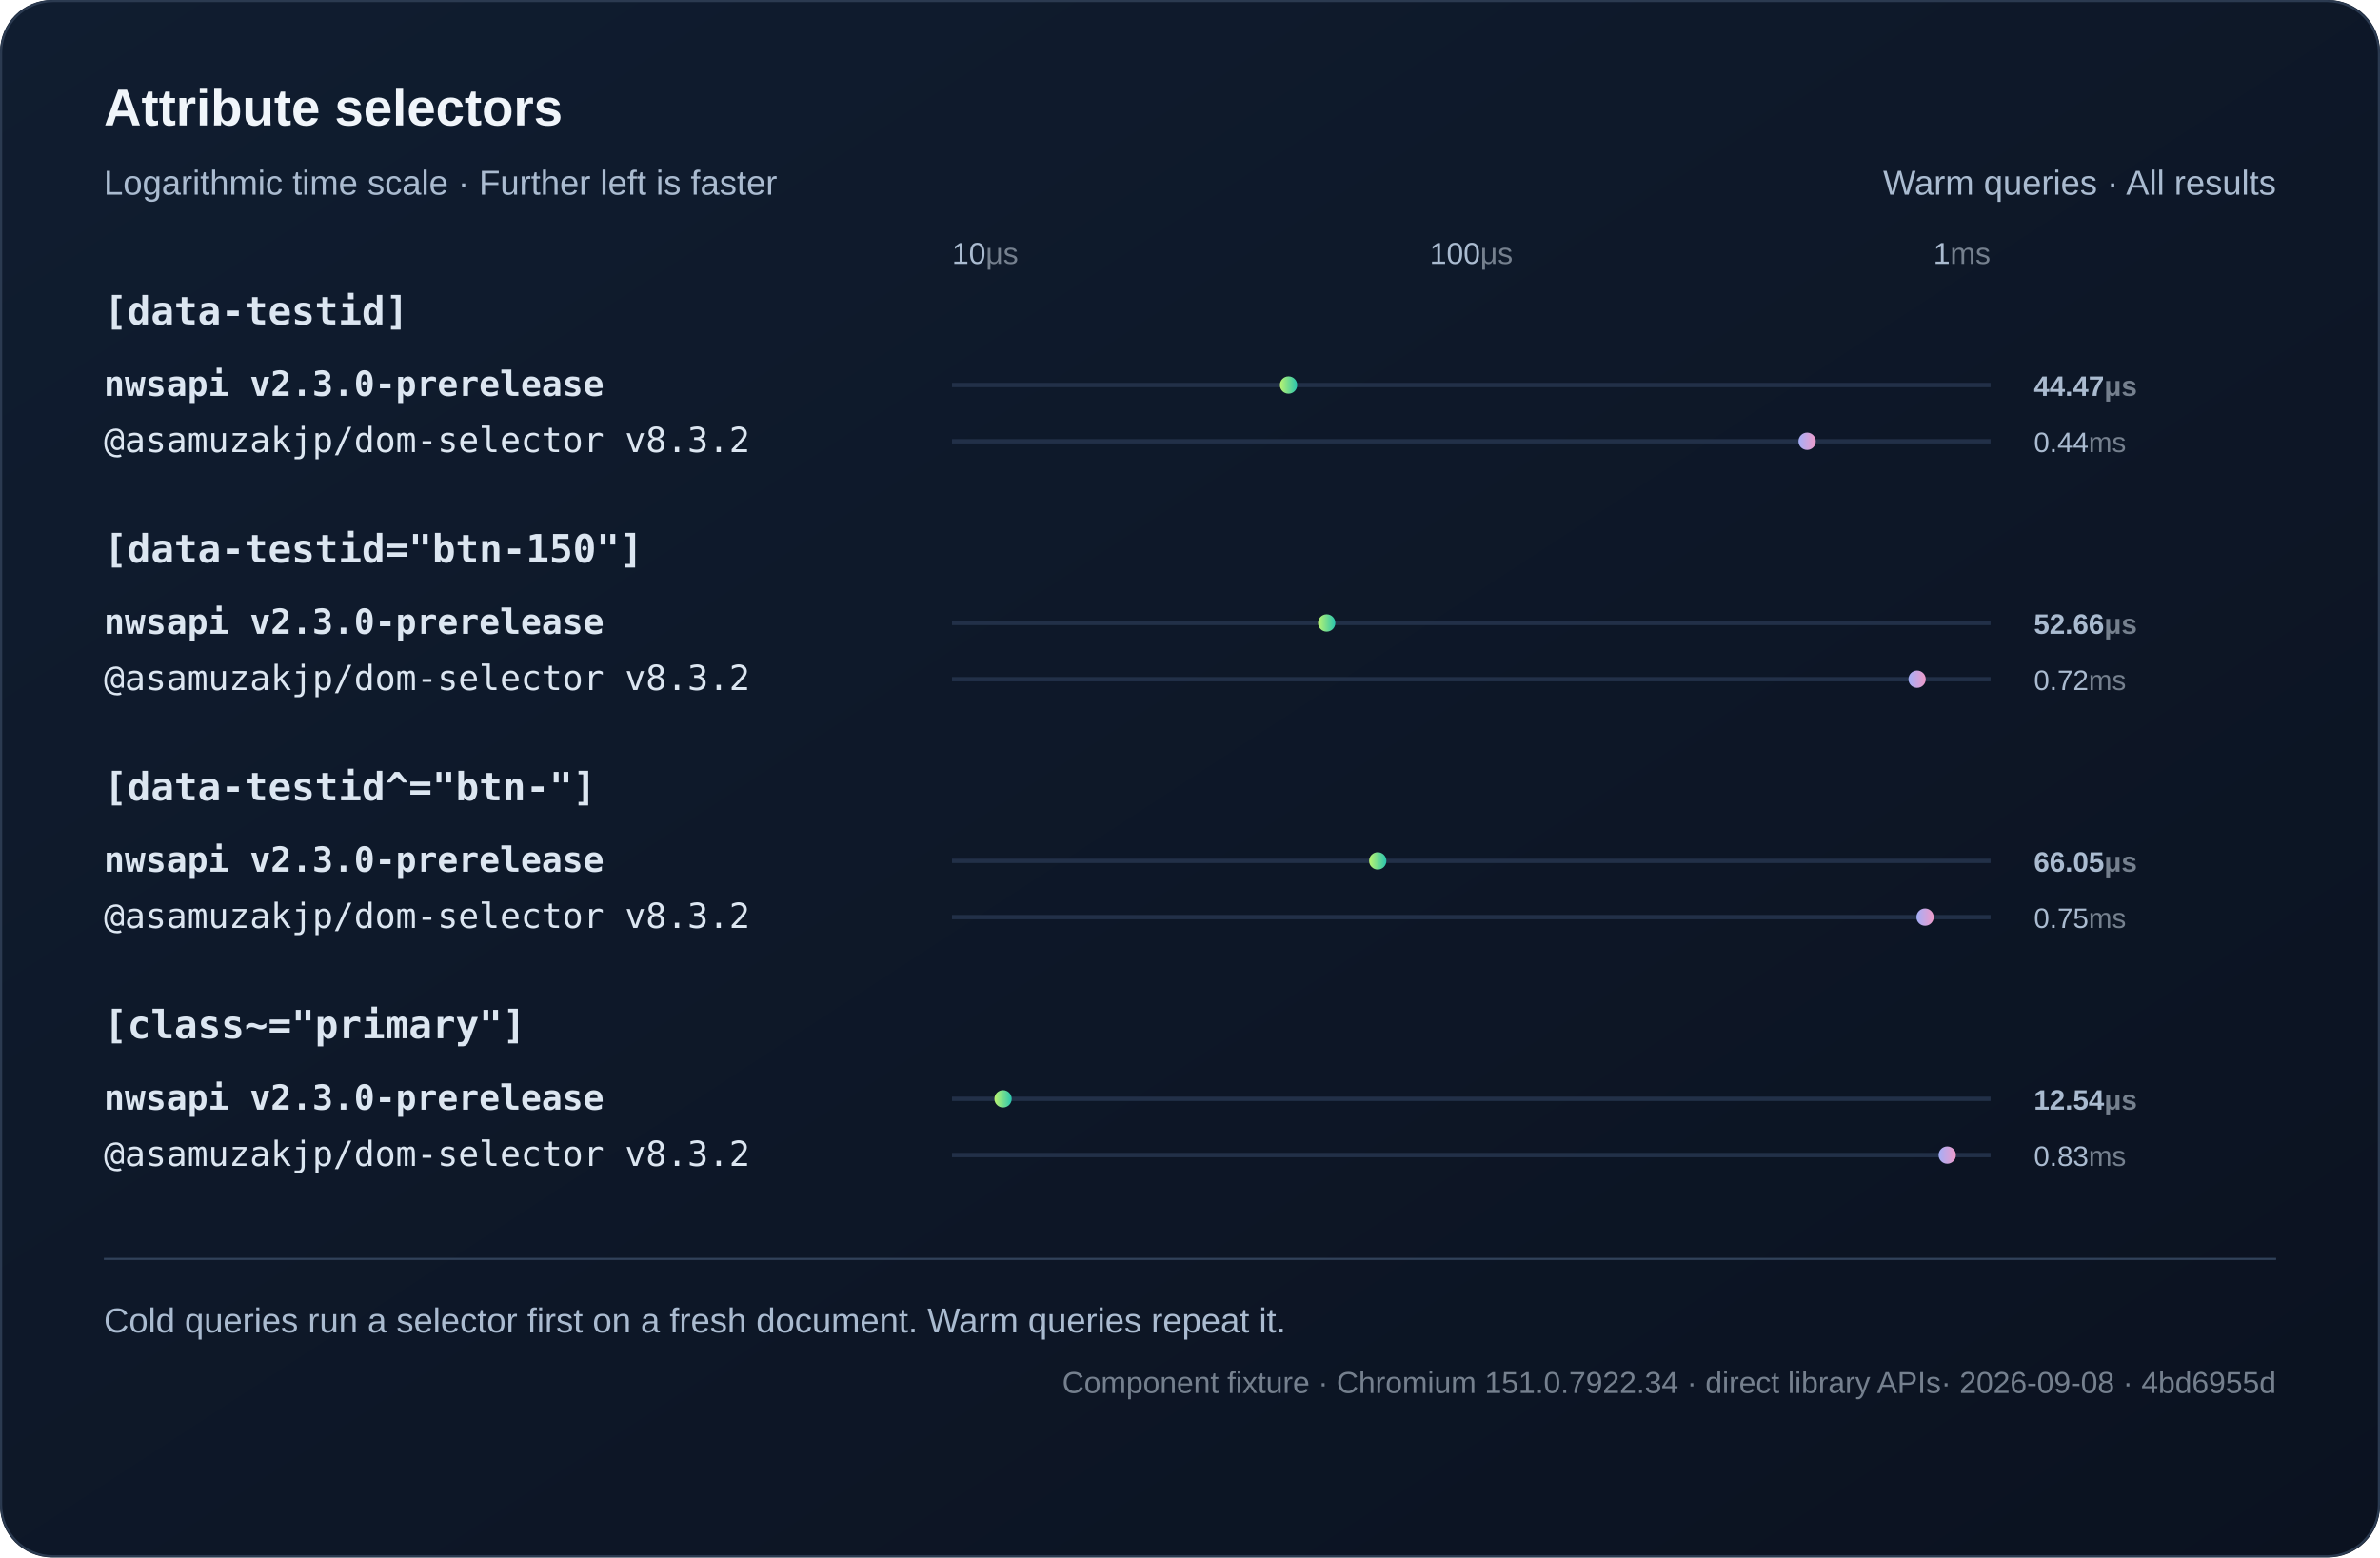
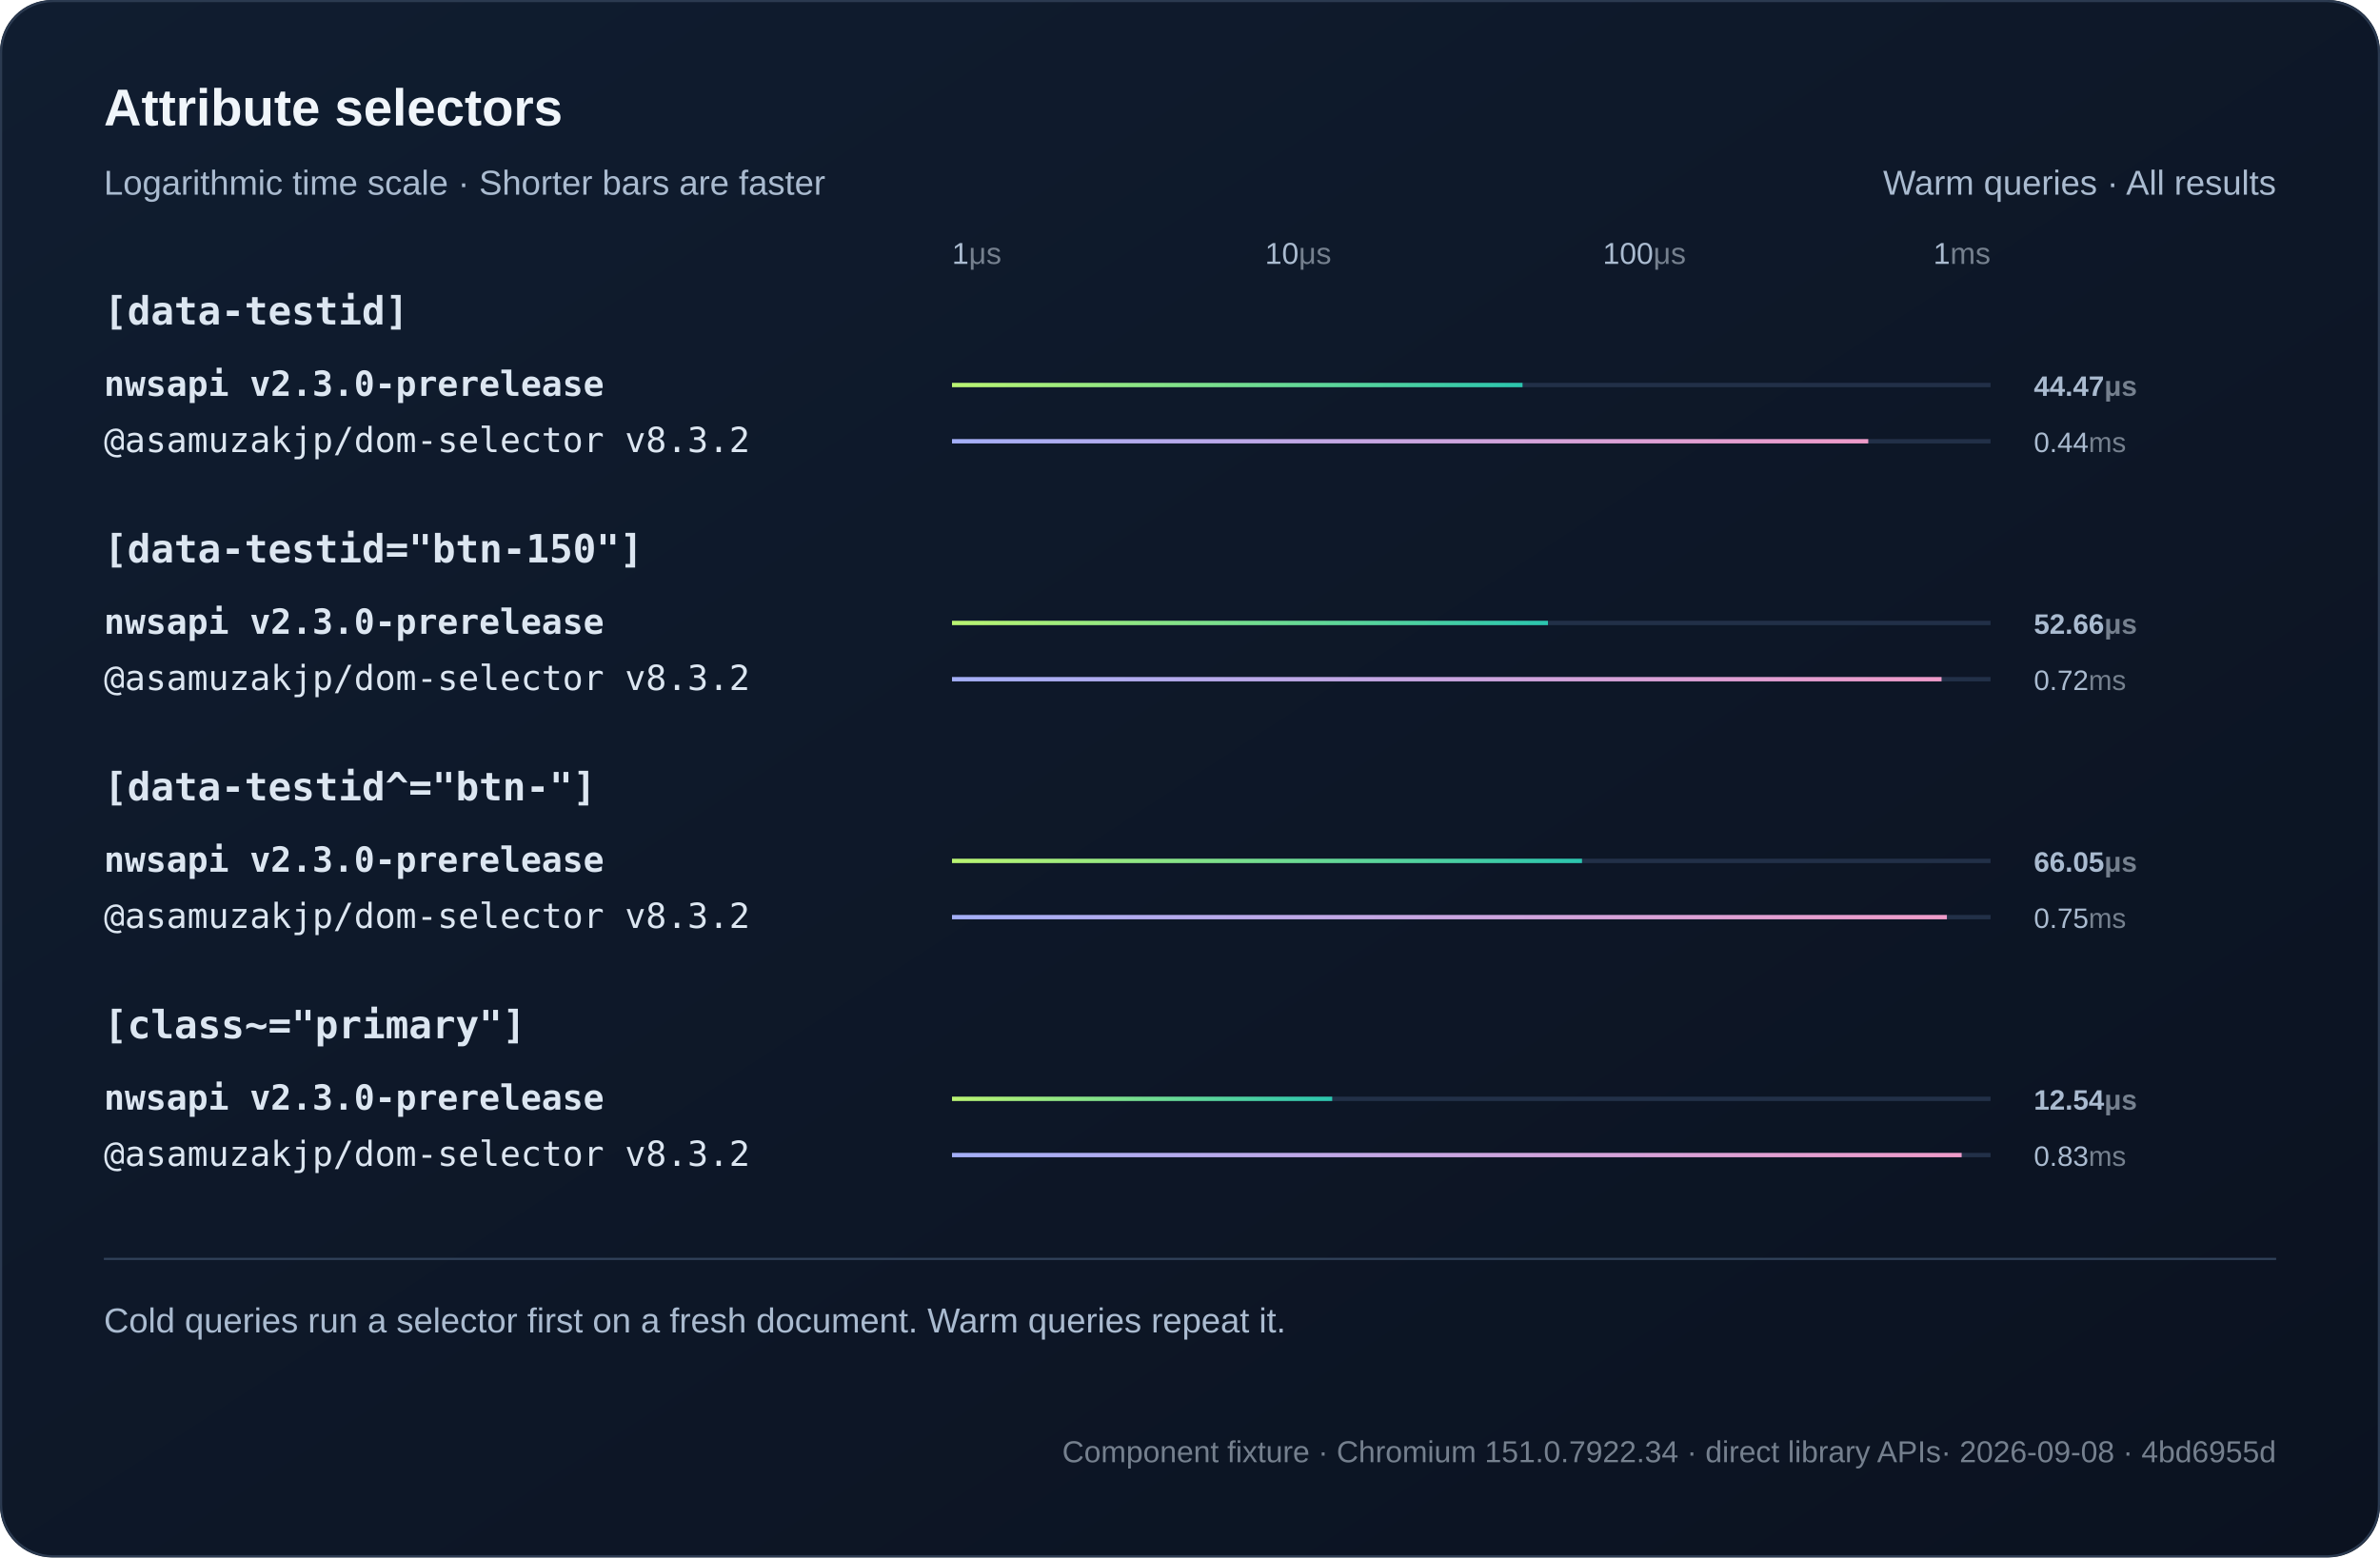
<svg xmlns="http://www.w3.org/2000/svg" width="1100" height="720" viewBox="0 0 1100 720" role="img">
  <defs>
    <linearGradient id="bg" x2="1" y2="1">
      <stop stop-color="#101d30" />
      <stop offset="1" stop-color="#0b1220" />
    </linearGradient>
    <linearGradient id="series0">
      <stop stop-color="#baf471" />
      <stop offset="1" stop-color="#2bc5ae" />
    </linearGradient>
    <linearGradient id="series1">
      <stop stop-color="#a4aff7" />
      <stop offset="1" stop-color="#ef9bc9" />
    </linearGradient>
  </defs>
  <style>text{font-family:Arial,Helvetica,sans-serif;fill:#f0f5fa}
.muted{fill:#aabbd0;font:16px Arial,Helvetica,sans-serif}
.code{font:18px Consolas,Menlo,monospace;fill:#dce6f1}
.note .code{font:16px Consolas,Menlo,monospace}
.metadata,.metadata .code{fill:#75808e;font-size:14px}
.chart-title{font-size:24px;font-weight:700}
.unit{fill:#75808e}
.package{font-family:Consolas,Menlo,monospace}
.comparison{font-size:14px;font-variant-numeric:tabular-nums}
.tick{fill:#aabbd0;font-size:12px}
.time{fill:#aabbd0;font-size:13px;font-variant-numeric:tabular-nums}
- .engine{font-size:16px}.selector{font-weight:600}.tick{font-size:14px}.marker{animation:fade 800ms ease-out both}@keyframes fade{from{opacity:0}to{opacity:1}}@media(prefers-reduced-motion:reduce){.marker{animation:none}}</style>
+ .engine{font-size:16px}.selector{font-weight:600}.tick{font-size:14px}.bar{transform-box:fill-box;transform-origin:left center;animation:fill 800ms ease-out both}@keyframes fill{from{transform:scaleX(0)}to{transform:scaleX(1)}}@media(prefers-reduced-motion:reduce){.bar{animation:none}}</style>
  <rect width="1100" height="720" rx="24" fill="url(#bg)" />
  <rect x=".5" y=".5" width="1099" height="719" rx="24" fill="none" stroke="#2b3a50" />
  <text x="48" y="58" class="chart-title">Attribute selectors</text>
-   <text x="48" y="90" class="muted">Logarithmic time scale · Further left is faster</text>
+   <text x="48" y="90" class="muted">Logarithmic time scale · Shorter bars are faster</text>
  <text x="1052" y="90" text-anchor="end" class="muted">Warm queries · All results</text>
-   <text x="440" y="122" text-anchor="start" class="tick">10<tspan class="unit">μs</tspan>
+   <text x="440" y="122" text-anchor="start" class="tick">1<tspan class="unit">μs</tspan>
  </text>
-   <text x="680" y="122" text-anchor="middle" class="tick">100<tspan class="unit">μs</tspan>
+   <text x="600" y="122" text-anchor="middle" class="tick">10<tspan class="unit">μs</tspan>
+   </text>
+   <text x="760" y="122" text-anchor="middle" class="tick">100<tspan class="unit">μs</tspan>
  </text>
  <text x="920" y="122" text-anchor="end" class="tick">1<tspan class="unit">ms</tspan>
  </text>
  <text x="48" y="150" class="code selector">[data-testid]</text>
  <g>
    <text x="48" y="183" class="code engine" style="font-weight:700">nwsapi v2.3.0-prerelease</text>
    <path d="M440 178h480" stroke="#223048" stroke-width="2" />
-     <circle class="marker" cx="595.54" cy="178" r="4" fill="url(#series0)" />
+     <rect class="bar" x="440" y="177" width="263.69" height="2" fill="url(#series0)" />
    <text x="940" y="183" class="time" style="font-weight:700">44.47<tspan class="unit">μs</tspan>
    </text>
  </g>
  <g>
    <text x="48" y="209" class="code engine">@asamuzakjp/dom-selector v8.3.2</text>
    <path d="M440 204h480" stroke="#223048" stroke-width="2" />
-     <circle class="marker" cx="835.22" cy="204" r="4" fill="url(#series1)" />
+     <rect class="bar" x="440" y="203" width="423.48" height="2" fill="url(#series1)" />
    <text x="940" y="209" class="time">0.44<tspan class="unit">ms</tspan>
    </text>
  </g>
  <text x="48" y="260" class="code selector">[data-testid="btn-150"]</text>
  <g>
    <text x="48" y="293" class="code engine" style="font-weight:700">nwsapi v2.3.0-prerelease</text>
    <path d="M440 288h480" stroke="#223048" stroke-width="2" />
-     <circle class="marker" cx="613.17" cy="288" r="4" fill="url(#series0)" />
+     <rect class="bar" x="440" y="287" width="275.44" height="2" fill="url(#series0)" />
    <text x="940" y="293" class="time" style="font-weight:700">52.66<tspan class="unit">μs</tspan>
    </text>
  </g>
  <g>
    <text x="48" y="319" class="code engine">@asamuzakjp/dom-selector v8.3.2</text>
    <path d="M440 314h480" stroke="#223048" stroke-width="2" />
-     <circle class="marker" cx="886.05" cy="314" r="4" fill="url(#series1)" />
+     <rect class="bar" x="440" y="313" width="457.36" height="2" fill="url(#series1)" />
    <text x="940" y="319" class="time">0.72<tspan class="unit">ms</tspan>
    </text>
  </g>
  <text x="48" y="370" class="code selector">[data-testid^="btn-"]</text>
  <g>
    <text x="48" y="403" class="code engine" style="font-weight:700">nwsapi v2.3.0-prerelease</text>
    <path d="M440 398h480" stroke="#223048" stroke-width="2" />
-     <circle class="marker" cx="636.77" cy="398" r="4" fill="url(#series0)" />
+     <rect class="bar" x="440" y="397" width="291.18" height="2" fill="url(#series0)" />
    <text x="940" y="403" class="time" style="font-weight:700">66.05<tspan class="unit">μs</tspan>
    </text>
  </g>
  <g>
    <text x="48" y="429" class="code engine">@asamuzakjp/dom-selector v8.3.2</text>
    <path d="M440 424h480" stroke="#223048" stroke-width="2" />
-     <circle class="marker" cx="889.73" cy="424" r="4" fill="url(#series1)" />
+     <rect class="bar" x="440" y="423" width="459.82" height="2" fill="url(#series1)" />
    <text x="940" y="429" class="time">0.75<tspan class="unit">ms</tspan>
    </text>
  </g>
  <text x="48" y="480" class="code selector">[class~="primary"]</text>
  <g>
    <text x="48" y="513" class="code engine" style="font-weight:700">nwsapi v2.3.0-prerelease</text>
    <path d="M440 508h480" stroke="#223048" stroke-width="2" />
-     <circle class="marker" cx="463.6" cy="508" r="4" fill="url(#series0)" />
+     <rect class="bar" x="440" y="507" width="175.73" height="2" fill="url(#series0)" />
    <text x="940" y="513" class="time" style="font-weight:700">12.54<tspan class="unit">μs</tspan>
    </text>
  </g>
  <g>
    <text x="48" y="539" class="code engine">@asamuzakjp/dom-selector v8.3.2</text>
    <path d="M440 534h480" stroke="#223048" stroke-width="2" />
-     <circle class="marker" cx="899.98" cy="534" r="4" fill="url(#series1)" />
+     <rect class="bar" x="440" y="533" width="466.65" height="2" fill="url(#series1)" />
    <text x="940" y="539" class="time">0.83<tspan class="unit">ms</tspan>
    </text>
  </g>
  <path d="M48 582h1004" stroke="#304159" />
  <text x="48" y="616" class="muted">Cold queries run a selector first on a fresh document. Warm queries repeat it.</text>
-   <text x="1052" y="644" text-anchor="end" class="muted note metadata">Component fixture · Chromium 151.0.7922.34 · direct library APIs<tspan fill="#75808e"> · 2026-09-08 · 4bd6955d</tspan>
+   <text x="1052" y="676" text-anchor="end" class="muted note metadata">Component fixture · Chromium 151.0.7922.34 · direct library APIs<tspan fill="#75808e"> · 2026-09-08 · 4bd6955d</tspan>
  </text>
</svg>
